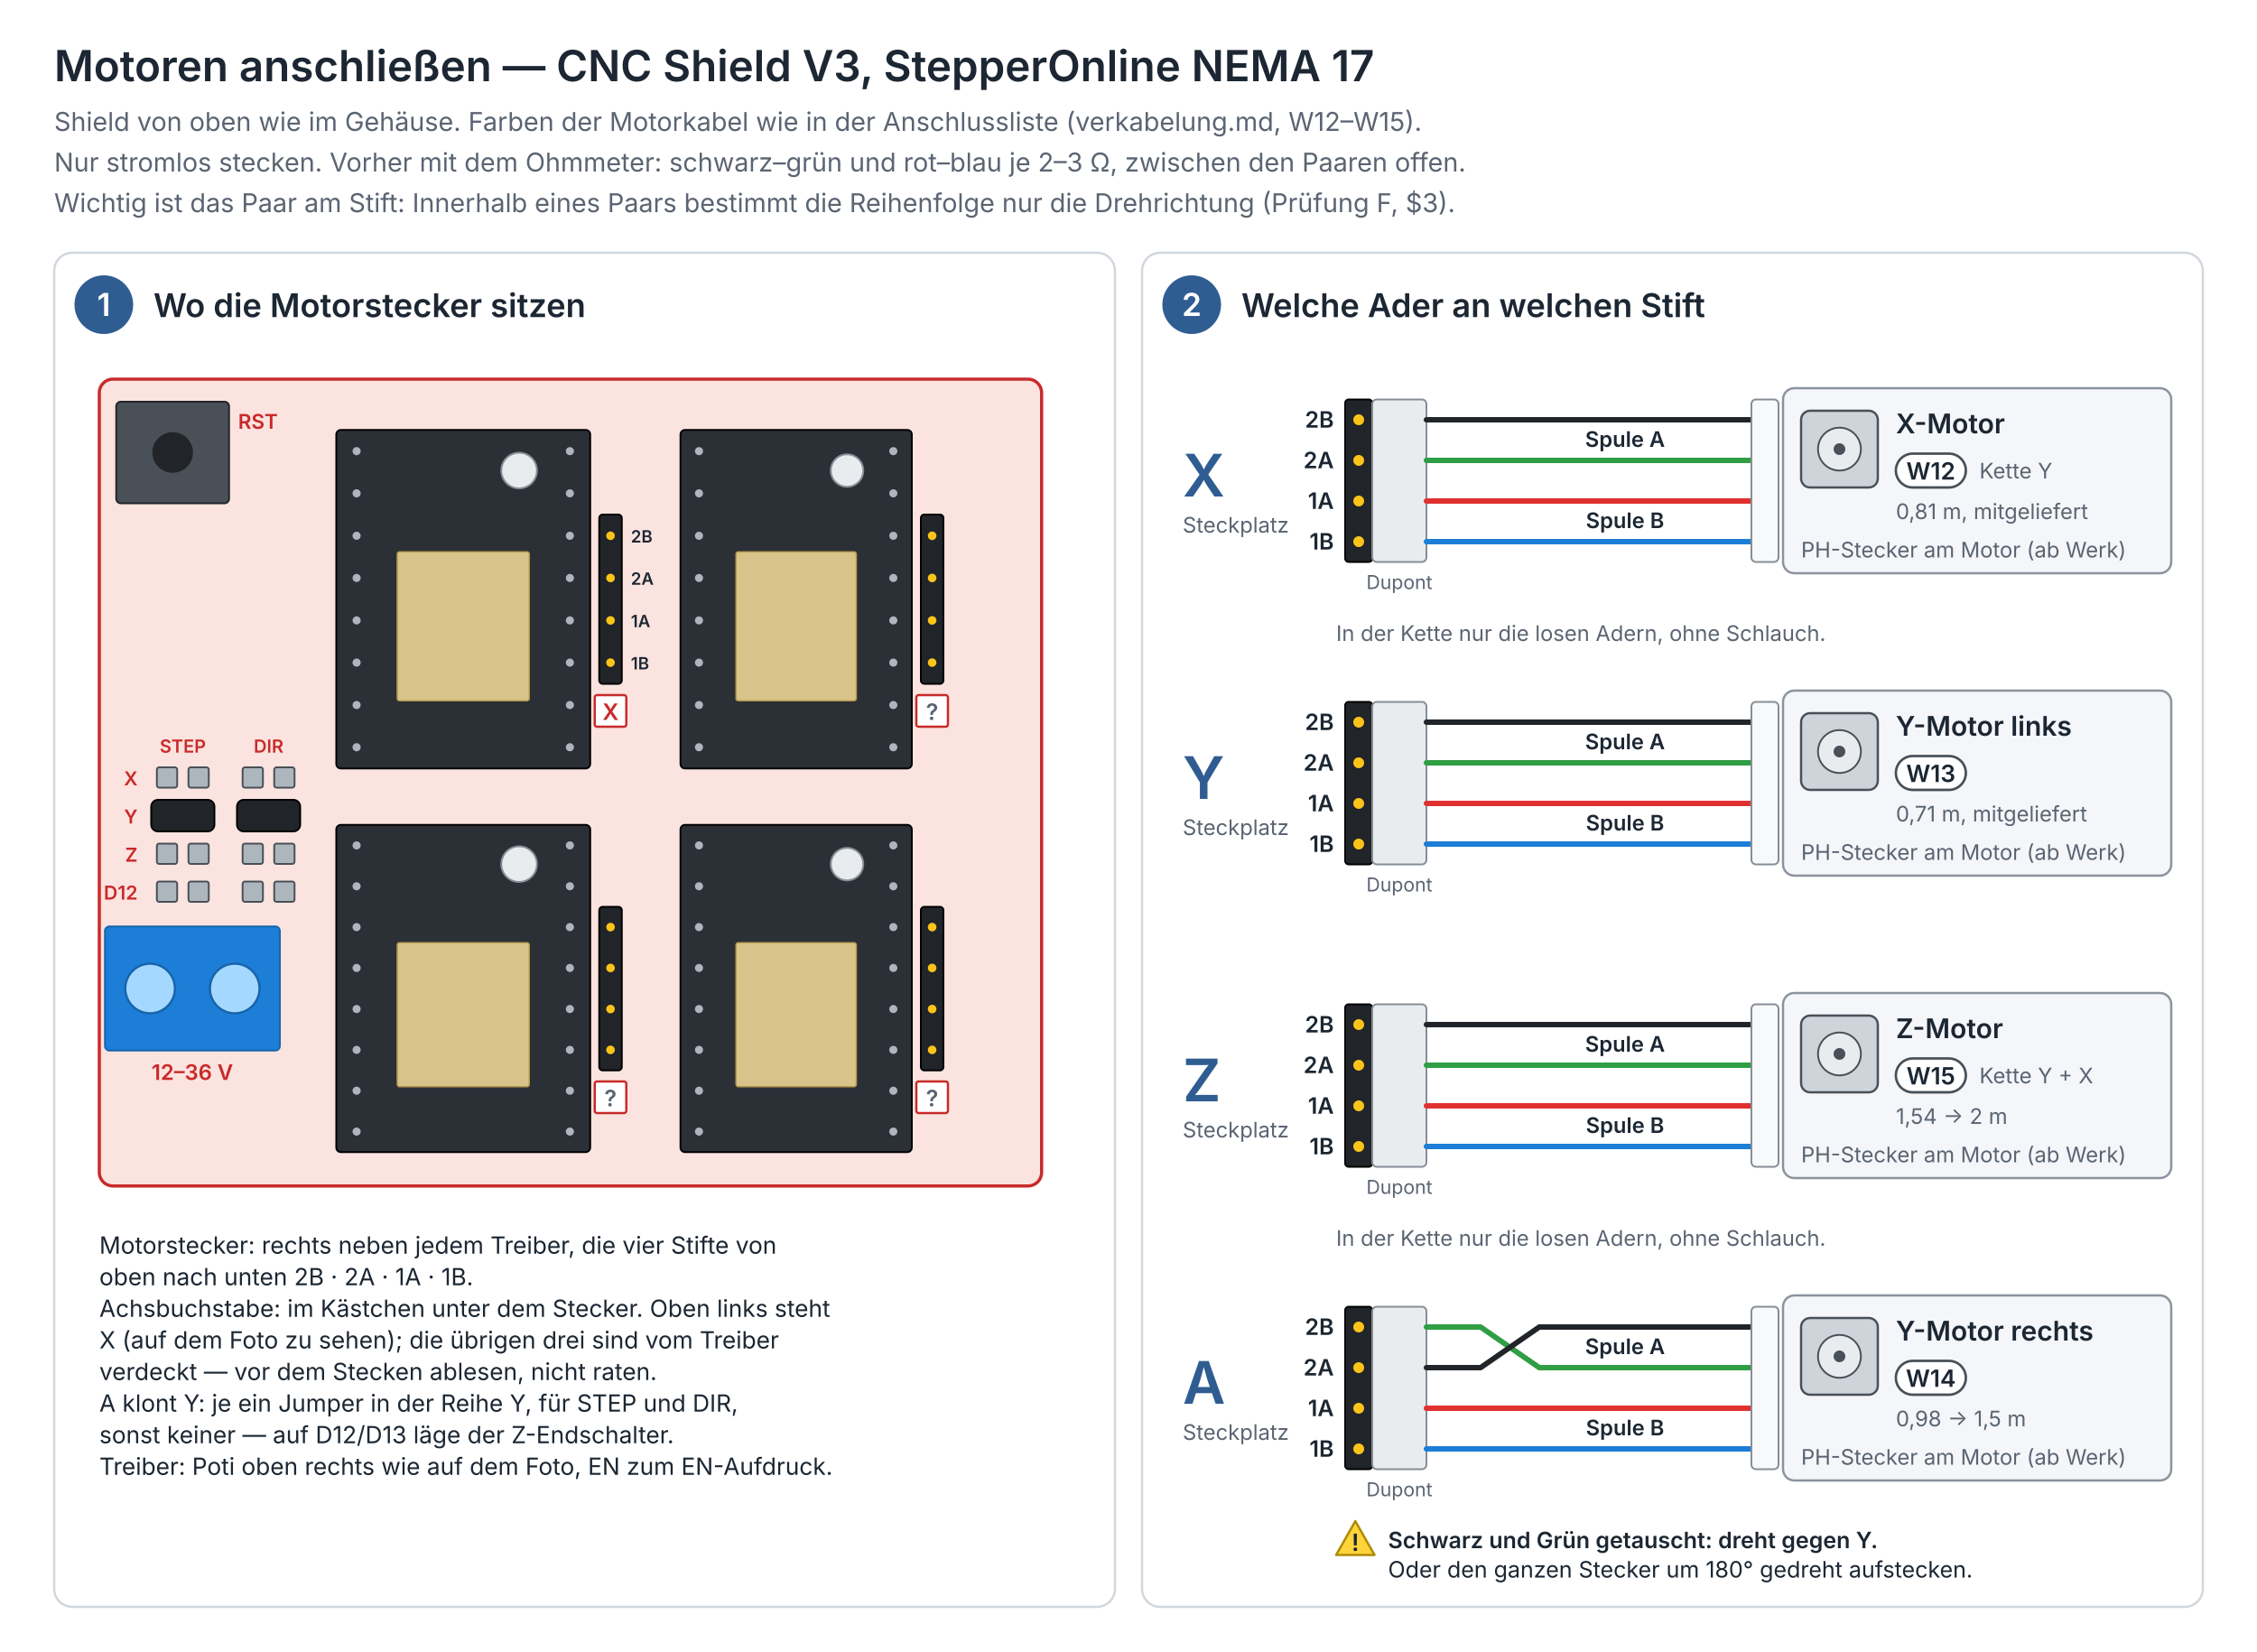
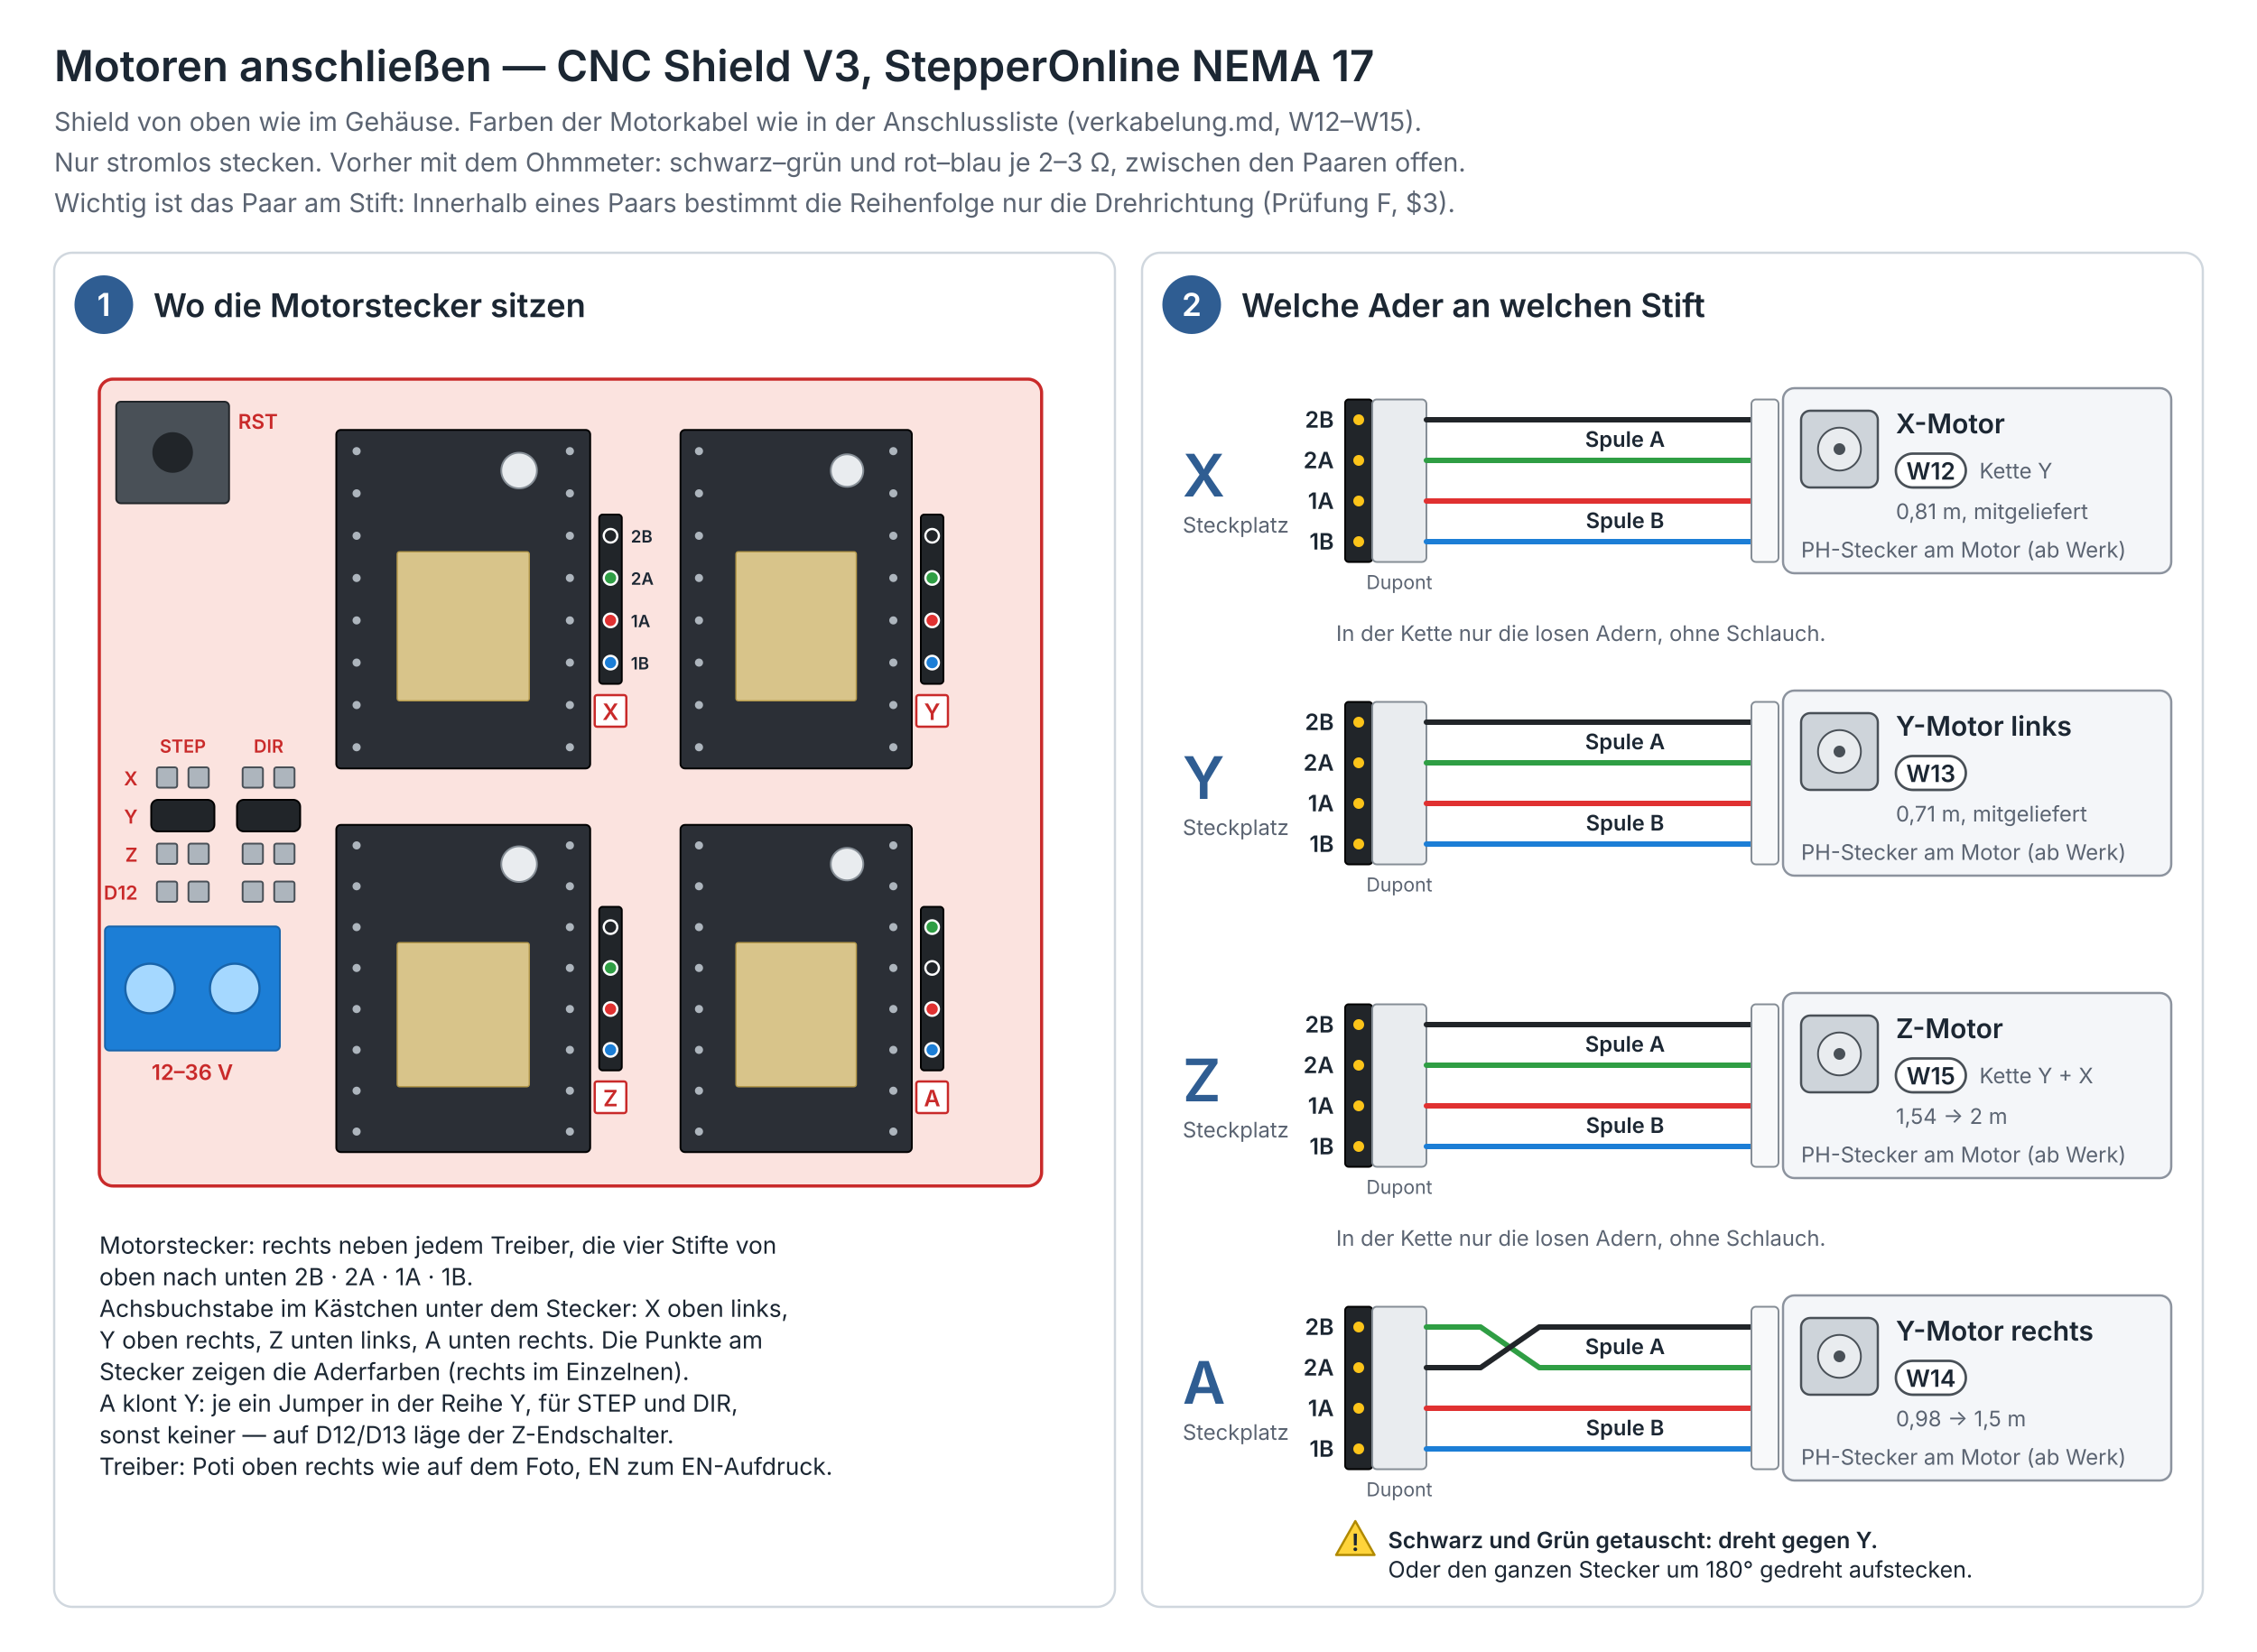
<svg xmlns="http://www.w3.org/2000/svg" width="1000" height="732" viewBox="0 0 1000 732" font-family="Inter, Helvetica, Arial, sans-serif">
  <rect width="1000" height="732" fill="#ffffff" />
  <text x="24.0" y="36.0" font-size="19" fill="#1c2733" text-anchor="start" font-weight="600">Motoren anschließen — CNC Shield V3, StepperOnline NEMA 17</text>
  <text x="24.0" y="58.0" font-size="11.5" fill="#5b6472" text-anchor="start">Shield von oben wie im Gehäuse. Farben der Motorkabel wie in der Anschlussliste (verkabelung.md, W12–W15).</text>
  <text x="24.0" y="76.0" font-size="11.5" fill="#5b6472" text-anchor="start">Nur stromlos stecken. Vorher mit dem Ohmmeter: schwarz–grün und rot–blau je 2–3 Ω, zwischen den Paaren offen.</text>
  <text x="24.0" y="94.0" font-size="11.5" fill="#5b6472" text-anchor="start">Wichtig ist das Paar am Stift: Innerhalb eines Paars bestimmt die Reihenfolge nur die Drehrichtung (Prüfung F, $3).</text>
  <g transform="translate(24.0,112.0)">
    <rect x="0.0" y="0.0" width="470.0" height="600.0" rx="8" fill="#ffffff" stroke="#d0d7de" stroke-width="1.0" />
    <circle cx="22.0" cy="23.0" r="13.0" fill="#2f5d92" stroke="none" stroke-width="1.0" />
    <text x="22.0" y="28.0" font-size="14" fill="#ffffff" text-anchor="middle" font-weight="600">1</text>
    <text x="44.0" y="28.5" font-size="14.5" fill="#1c2733" text-anchor="start" font-weight="600">Wo die Motorstecker sitzen</text>
    <rect x="20.0" y="56.0" width="417.5" height="357.5" rx="6" fill="#fbe3df" stroke="#c92a2a" stroke-width="1.4" />
    <rect x="27.5" y="66.0" width="50.0" height="45.0" rx="2" fill="#495057" stroke="#212529" stroke-width="0.8" />
    <circle cx="52.5" cy="88.5" r="9.0" fill="#212529" stroke="none" stroke-width="1.0" />
    <text x="81.5" y="78.0" font-size="9" fill="#c92a2a" text-anchor="start" font-weight="600">RST</text>
    <rect x="22.5" y="298.5" width="77.5" height="55.0" rx="2" fill="#1c7ed6" stroke="#1864ab" stroke-width="0.8" />
    <circle cx="42.5" cy="326.0" r="11.0" fill="#a5d8ff" stroke="#1864ab" stroke-width="1.0" />
    <circle cx="80.0" cy="326.0" r="11.0" fill="#a5d8ff" stroke="#1864ab" stroke-width="1.0" />
    <text x="61.2" y="366.5" font-size="9.5" fill="#c92a2a" text-anchor="middle" font-weight="600">12–36 V</text>
    <text x="37.0" y="236.0" font-size="8.5" fill="#c92a2a" text-anchor="end" font-weight="600">X</text>
    <rect x="45.5" y="228.0" width="9.0" height="9.0" rx="1" fill="#adb5bd" stroke="#495057" stroke-width="0.8" />
    <rect x="59.5" y="228.0" width="9.0" height="9.0" rx="1" fill="#adb5bd" stroke="#495057" stroke-width="0.8" />
    <rect x="83.5" y="228.0" width="9.0" height="9.0" rx="1" fill="#adb5bd" stroke="#495057" stroke-width="0.8" />
    <rect x="97.5" y="228.0" width="9.0" height="9.0" rx="1" fill="#adb5bd" stroke="#495057" stroke-width="0.8" />
    <text x="37.0" y="252.9" font-size="8.5" fill="#c92a2a" text-anchor="end" font-weight="600">Y</text>
    <rect x="45.5" y="244.9" width="9.0" height="9.0" rx="1" fill="#adb5bd" stroke="#495057" stroke-width="0.8" />
    <rect x="59.5" y="244.9" width="9.0" height="9.0" rx="1" fill="#adb5bd" stroke="#495057" stroke-width="0.8" />
    <rect x="43.0" y="242.4" width="28.0" height="14.0" rx="3" fill="#212529" stroke="#000000" stroke-width="0.8" />
    <rect x="83.5" y="244.9" width="9.0" height="9.0" rx="1" fill="#adb5bd" stroke="#495057" stroke-width="0.8" />
    <rect x="97.5" y="244.9" width="9.0" height="9.0" rx="1" fill="#adb5bd" stroke="#495057" stroke-width="0.8" />
    <rect x="81.0" y="242.4" width="28.0" height="14.0" rx="3" fill="#212529" stroke="#000000" stroke-width="0.8" />
    <text x="37.0" y="269.8" font-size="8.5" fill="#c92a2a" text-anchor="end" font-weight="600">Z</text>
    <rect x="45.5" y="261.8" width="9.0" height="9.0" rx="1" fill="#adb5bd" stroke="#495057" stroke-width="0.8" />
    <rect x="59.5" y="261.8" width="9.0" height="9.0" rx="1" fill="#adb5bd" stroke="#495057" stroke-width="0.8" />
    <rect x="83.5" y="261.8" width="9.0" height="9.0" rx="1" fill="#adb5bd" stroke="#495057" stroke-width="0.8" />
    <rect x="97.5" y="261.8" width="9.0" height="9.0" rx="1" fill="#adb5bd" stroke="#495057" stroke-width="0.8" />
    <text x="37.0" y="286.6" font-size="8.5" fill="#c92a2a" text-anchor="end" font-weight="600">D12</text>
    <rect x="45.5" y="278.6" width="9.0" height="9.0" rx="1" fill="#adb5bd" stroke="#495057" stroke-width="0.8" />
    <rect x="59.5" y="278.6" width="9.0" height="9.0" rx="1" fill="#adb5bd" stroke="#495057" stroke-width="0.8" />
    <rect x="83.5" y="278.6" width="9.0" height="9.0" rx="1" fill="#adb5bd" stroke="#495057" stroke-width="0.8" />
    <rect x="97.5" y="278.6" width="9.0" height="9.0" rx="1" fill="#adb5bd" stroke="#495057" stroke-width="0.8" />
    <text x="57.0" y="221.5" font-size="8" fill="#c92a2a" text-anchor="middle" font-weight="600">STEP</text>
    <text x="95.0" y="221.5" font-size="8" fill="#c92a2a" text-anchor="middle" font-weight="600">DIR</text>
    <rect x="125.0" y="78.5" width="112.5" height="150.0" rx="2" fill="#2b2f36" stroke="#000000" stroke-width="0.8" />
    <rect x="152.0" y="132.5" width="58.5" height="66.0" rx="1" fill="#d8c48a" stroke="#b59a4c" stroke-width="0.6" />
    <circle cx="206.0" cy="96.5" r="7.9" fill="#e9ecef" stroke="#868e96" stroke-width="0.8" />
    <circle cx="134.0" cy="87.9" r="1.8" fill="#adb5bd" stroke="none" stroke-width="1.0" />
    <circle cx="228.5" cy="87.9" r="1.8" fill="#adb5bd" stroke="none" stroke-width="1.0" />
    <circle cx="134.0" cy="106.6" r="1.8" fill="#adb5bd" stroke="none" stroke-width="1.0" />
    <circle cx="228.5" cy="106.6" r="1.8" fill="#adb5bd" stroke="none" stroke-width="1.0" />
    <circle cx="134.0" cy="125.4" r="1.8" fill="#adb5bd" stroke="none" stroke-width="1.0" />
    <circle cx="228.5" cy="125.4" r="1.8" fill="#adb5bd" stroke="none" stroke-width="1.0" />
    <circle cx="134.0" cy="144.1" r="1.8" fill="#adb5bd" stroke="none" stroke-width="1.0" />
    <circle cx="228.5" cy="144.1" r="1.8" fill="#adb5bd" stroke="none" stroke-width="1.0" />
    <circle cx="134.0" cy="162.9" r="1.8" fill="#adb5bd" stroke="none" stroke-width="1.0" />
    <circle cx="228.5" cy="162.9" r="1.8" fill="#adb5bd" stroke="none" stroke-width="1.0" />
    <circle cx="134.0" cy="181.6" r="1.8" fill="#adb5bd" stroke="none" stroke-width="1.0" />
    <circle cx="228.5" cy="181.6" r="1.8" fill="#adb5bd" stroke="none" stroke-width="1.0" />
    <circle cx="134.0" cy="200.4" r="1.8" fill="#adb5bd" stroke="none" stroke-width="1.0" />
    <circle cx="228.5" cy="200.4" r="1.8" fill="#adb5bd" stroke="none" stroke-width="1.0" />
    <circle cx="134.0" cy="219.1" r="1.8" fill="#adb5bd" stroke="none" stroke-width="1.0" />
    <circle cx="228.5" cy="219.1" r="1.8" fill="#adb5bd" stroke="none" stroke-width="1.0" />
    <rect x="241.5" y="116.0" width="10.0" height="75.0" rx="1.5" fill="#212529" stroke="#000000" stroke-width="0.8" />
-     <circle cx="246.5" cy="125.4" r="1.9" fill="#fcc419" stroke="none" stroke-width="1.0" />
-     <circle cx="246.5" cy="144.1" r="1.9" fill="#fcc419" stroke="none" stroke-width="1.0" />
-     <circle cx="246.5" cy="162.9" r="1.9" fill="#fcc419" stroke="none" stroke-width="1.0" />
-     <circle cx="246.5" cy="181.6" r="1.9" fill="#fcc419" stroke="none" stroke-width="1.0" />
+     <circle cx="246.5" cy="125.4" r="3.0" fill="#212529" stroke="#ffffff" stroke-width="1.0" />
+     <circle cx="246.5" cy="144.1" r="3.0" fill="#2f9e44" stroke="#ffffff" stroke-width="1.0" />
+     <circle cx="246.5" cy="162.9" r="3.0" fill="#e03131" stroke="#ffffff" stroke-width="1.0" />
+     <circle cx="246.5" cy="181.6" r="3.0" fill="#1c7ed6" stroke="#ffffff" stroke-width="1.0" />
    <rect x="239.5" y="196.0" width="14.0" height="14.0" rx="1" fill="#ffffff" stroke="#c92a2a" stroke-width="1.0" />
    <text x="246.5" y="207.0" font-size="10" fill="#c92a2a" text-anchor="middle" font-weight="600">X</text>
    <text x="255.5" y="128.4" font-size="7.5" fill="#1c2733" text-anchor="start" font-weight="600">2B</text>
    <text x="255.5" y="147.1" font-size="7.5" fill="#1c2733" text-anchor="start" font-weight="600">2A</text>
    <text x="255.5" y="165.9" font-size="7.5" fill="#1c2733" text-anchor="start" font-weight="600">1A</text>
    <text x="255.5" y="184.6" font-size="7.5" fill="#1c2733" text-anchor="start" font-weight="600">1B</text>
    <rect x="277.5" y="78.5" width="102.5" height="150.0" rx="2" fill="#2b2f36" stroke="#000000" stroke-width="0.8" />
    <rect x="302.1" y="132.5" width="53.3" height="66.0" rx="1" fill="#d8c48a" stroke="#b59a4c" stroke-width="0.6" />
    <circle cx="351.3" cy="96.5" r="7.2" fill="#e9ecef" stroke="#868e96" stroke-width="0.8" />
    <circle cx="285.7" cy="87.9" r="1.8" fill="#adb5bd" stroke="none" stroke-width="1.0" />
    <circle cx="371.8" cy="87.9" r="1.8" fill="#adb5bd" stroke="none" stroke-width="1.0" />
    <circle cx="285.7" cy="106.6" r="1.8" fill="#adb5bd" stroke="none" stroke-width="1.0" />
    <circle cx="371.8" cy="106.6" r="1.8" fill="#adb5bd" stroke="none" stroke-width="1.0" />
    <circle cx="285.7" cy="125.4" r="1.8" fill="#adb5bd" stroke="none" stroke-width="1.0" />
    <circle cx="371.8" cy="125.4" r="1.8" fill="#adb5bd" stroke="none" stroke-width="1.0" />
    <circle cx="285.7" cy="144.1" r="1.8" fill="#adb5bd" stroke="none" stroke-width="1.0" />
    <circle cx="371.8" cy="144.1" r="1.8" fill="#adb5bd" stroke="none" stroke-width="1.0" />
    <circle cx="285.7" cy="162.9" r="1.8" fill="#adb5bd" stroke="none" stroke-width="1.0" />
    <circle cx="371.8" cy="162.9" r="1.8" fill="#adb5bd" stroke="none" stroke-width="1.0" />
    <circle cx="285.7" cy="181.6" r="1.8" fill="#adb5bd" stroke="none" stroke-width="1.0" />
    <circle cx="371.8" cy="181.6" r="1.8" fill="#adb5bd" stroke="none" stroke-width="1.0" />
    <circle cx="285.7" cy="200.4" r="1.8" fill="#adb5bd" stroke="none" stroke-width="1.0" />
    <circle cx="371.8" cy="200.4" r="1.8" fill="#adb5bd" stroke="none" stroke-width="1.0" />
    <circle cx="285.7" cy="219.1" r="1.8" fill="#adb5bd" stroke="none" stroke-width="1.0" />
    <circle cx="371.8" cy="219.1" r="1.8" fill="#adb5bd" stroke="none" stroke-width="1.0" />
    <rect x="384.0" y="116.0" width="10.0" height="75.0" rx="1.5" fill="#212529" stroke="#000000" stroke-width="0.8" />
-     <circle cx="389.0" cy="125.4" r="1.9" fill="#fcc419" stroke="none" stroke-width="1.0" />
-     <circle cx="389.0" cy="144.1" r="1.9" fill="#fcc419" stroke="none" stroke-width="1.0" />
-     <circle cx="389.0" cy="162.9" r="1.9" fill="#fcc419" stroke="none" stroke-width="1.0" />
-     <circle cx="389.0" cy="181.6" r="1.9" fill="#fcc419" stroke="none" stroke-width="1.0" />
+     <circle cx="389.0" cy="125.4" r="3.0" fill="#212529" stroke="#ffffff" stroke-width="1.0" />
+     <circle cx="389.0" cy="144.1" r="3.0" fill="#2f9e44" stroke="#ffffff" stroke-width="1.0" />
+     <circle cx="389.0" cy="162.9" r="3.0" fill="#e03131" stroke="#ffffff" stroke-width="1.0" />
+     <circle cx="389.0" cy="181.6" r="3.0" fill="#1c7ed6" stroke="#ffffff" stroke-width="1.0" />
    <rect x="382.0" y="196.0" width="14.0" height="14.0" rx="1" fill="#ffffff" stroke="#c92a2a" stroke-width="1.0" />
-     <text x="389.0" y="207.0" font-size="10" fill="#5b6472" text-anchor="middle" font-weight="600">?</text>
+     <text x="389.0" y="207.0" font-size="10" fill="#c92a2a" text-anchor="middle" font-weight="600">Y</text>
    <rect x="125.0" y="253.5" width="112.5" height="145.0" rx="2" fill="#2b2f36" stroke="#000000" stroke-width="0.8" />
    <rect x="152.0" y="305.7" width="58.5" height="63.8" rx="1" fill="#d8c48a" stroke="#b59a4c" stroke-width="0.6" />
    <circle cx="206.0" cy="270.9" r="7.9" fill="#e9ecef" stroke="#868e96" stroke-width="0.8" />
    <circle cx="134.0" cy="262.6" r="1.8" fill="#adb5bd" stroke="none" stroke-width="1.0" />
    <circle cx="228.5" cy="262.6" r="1.8" fill="#adb5bd" stroke="none" stroke-width="1.0" />
    <circle cx="134.0" cy="280.7" r="1.8" fill="#adb5bd" stroke="none" stroke-width="1.0" />
    <circle cx="228.5" cy="280.7" r="1.8" fill="#adb5bd" stroke="none" stroke-width="1.0" />
    <circle cx="134.0" cy="298.8" r="1.8" fill="#adb5bd" stroke="none" stroke-width="1.0" />
    <circle cx="228.5" cy="298.8" r="1.8" fill="#adb5bd" stroke="none" stroke-width="1.0" />
    <circle cx="134.0" cy="316.9" r="1.8" fill="#adb5bd" stroke="none" stroke-width="1.0" />
    <circle cx="228.5" cy="316.9" r="1.8" fill="#adb5bd" stroke="none" stroke-width="1.0" />
    <circle cx="134.0" cy="335.1" r="1.8" fill="#adb5bd" stroke="none" stroke-width="1.0" />
    <circle cx="228.5" cy="335.1" r="1.8" fill="#adb5bd" stroke="none" stroke-width="1.0" />
    <circle cx="134.0" cy="353.2" r="1.8" fill="#adb5bd" stroke="none" stroke-width="1.0" />
    <circle cx="228.5" cy="353.2" r="1.8" fill="#adb5bd" stroke="none" stroke-width="1.0" />
    <circle cx="134.0" cy="371.3" r="1.8" fill="#adb5bd" stroke="none" stroke-width="1.0" />
    <circle cx="228.5" cy="371.3" r="1.8" fill="#adb5bd" stroke="none" stroke-width="1.0" />
    <circle cx="134.0" cy="389.4" r="1.8" fill="#adb5bd" stroke="none" stroke-width="1.0" />
    <circle cx="228.5" cy="389.4" r="1.8" fill="#adb5bd" stroke="none" stroke-width="1.0" />
    <rect x="241.5" y="289.8" width="10.0" height="72.5" rx="1.5" fill="#212529" stroke="#000000" stroke-width="0.8" />
-     <circle cx="246.5" cy="298.8" r="1.9" fill="#fcc419" stroke="none" stroke-width="1.0" />
-     <circle cx="246.5" cy="316.9" r="1.9" fill="#fcc419" stroke="none" stroke-width="1.0" />
-     <circle cx="246.5" cy="335.1" r="1.9" fill="#fcc419" stroke="none" stroke-width="1.0" />
-     <circle cx="246.5" cy="353.2" r="1.9" fill="#fcc419" stroke="none" stroke-width="1.0" />
+     <circle cx="246.5" cy="298.8" r="3.0" fill="#212529" stroke="#ffffff" stroke-width="1.0" />
+     <circle cx="246.5" cy="316.9" r="3.0" fill="#2f9e44" stroke="#ffffff" stroke-width="1.0" />
+     <circle cx="246.5" cy="335.1" r="3.0" fill="#e03131" stroke="#ffffff" stroke-width="1.0" />
+     <circle cx="246.5" cy="353.2" r="3.0" fill="#1c7ed6" stroke="#ffffff" stroke-width="1.0" />
    <rect x="239.5" y="367.2" width="14.0" height="14.0" rx="1" fill="#ffffff" stroke="#c92a2a" stroke-width="1.0" />
-     <text x="246.5" y="378.2" font-size="10" fill="#5b6472" text-anchor="middle" font-weight="600">?</text>
+     <text x="246.5" y="378.2" font-size="10" fill="#c92a2a" text-anchor="middle" font-weight="600">Z</text>
    <rect x="277.5" y="253.5" width="102.5" height="145.0" rx="2" fill="#2b2f36" stroke="#000000" stroke-width="0.8" />
    <rect x="302.1" y="305.7" width="53.3" height="63.8" rx="1" fill="#d8c48a" stroke="#b59a4c" stroke-width="0.6" />
    <circle cx="351.3" cy="270.9" r="7.2" fill="#e9ecef" stroke="#868e96" stroke-width="0.8" />
    <circle cx="285.7" cy="262.6" r="1.8" fill="#adb5bd" stroke="none" stroke-width="1.0" />
    <circle cx="371.8" cy="262.6" r="1.8" fill="#adb5bd" stroke="none" stroke-width="1.0" />
    <circle cx="285.7" cy="280.7" r="1.8" fill="#adb5bd" stroke="none" stroke-width="1.0" />
    <circle cx="371.8" cy="280.7" r="1.8" fill="#adb5bd" stroke="none" stroke-width="1.0" />
    <circle cx="285.7" cy="298.8" r="1.8" fill="#adb5bd" stroke="none" stroke-width="1.0" />
    <circle cx="371.8" cy="298.8" r="1.8" fill="#adb5bd" stroke="none" stroke-width="1.0" />
    <circle cx="285.7" cy="316.9" r="1.8" fill="#adb5bd" stroke="none" stroke-width="1.0" />
    <circle cx="371.8" cy="316.9" r="1.8" fill="#adb5bd" stroke="none" stroke-width="1.0" />
    <circle cx="285.7" cy="335.1" r="1.8" fill="#adb5bd" stroke="none" stroke-width="1.0" />
    <circle cx="371.8" cy="335.1" r="1.8" fill="#adb5bd" stroke="none" stroke-width="1.0" />
    <circle cx="285.7" cy="353.2" r="1.8" fill="#adb5bd" stroke="none" stroke-width="1.0" />
    <circle cx="371.8" cy="353.2" r="1.8" fill="#adb5bd" stroke="none" stroke-width="1.0" />
    <circle cx="285.7" cy="371.3" r="1.8" fill="#adb5bd" stroke="none" stroke-width="1.0" />
    <circle cx="371.8" cy="371.3" r="1.8" fill="#adb5bd" stroke="none" stroke-width="1.0" />
    <circle cx="285.7" cy="389.4" r="1.8" fill="#adb5bd" stroke="none" stroke-width="1.0" />
    <circle cx="371.8" cy="389.4" r="1.8" fill="#adb5bd" stroke="none" stroke-width="1.0" />
    <rect x="384.0" y="289.8" width="10.0" height="72.5" rx="1.5" fill="#212529" stroke="#000000" stroke-width="0.8" />
-     <circle cx="389.0" cy="298.8" r="1.9" fill="#fcc419" stroke="none" stroke-width="1.0" />
-     <circle cx="389.0" cy="316.9" r="1.9" fill="#fcc419" stroke="none" stroke-width="1.0" />
-     <circle cx="389.0" cy="335.1" r="1.9" fill="#fcc419" stroke="none" stroke-width="1.0" />
-     <circle cx="389.0" cy="353.2" r="1.9" fill="#fcc419" stroke="none" stroke-width="1.0" />
+     <circle cx="389.0" cy="298.8" r="3.0" fill="#2f9e44" stroke="#ffffff" stroke-width="1.0" />
+     <circle cx="389.0" cy="316.9" r="3.0" fill="#212529" stroke="#ffffff" stroke-width="1.0" />
+     <circle cx="389.0" cy="335.1" r="3.0" fill="#e03131" stroke="#ffffff" stroke-width="1.0" />
+     <circle cx="389.0" cy="353.2" r="3.0" fill="#1c7ed6" stroke="#ffffff" stroke-width="1.0" />
    <rect x="382.0" y="367.2" width="14.0" height="14.0" rx="1" fill="#ffffff" stroke="#c92a2a" stroke-width="1.0" />
-     <text x="389.0" y="378.2" font-size="10" fill="#5b6472" text-anchor="middle" font-weight="600">?</text>
+     <text x="389.0" y="378.2" font-size="10" fill="#c92a2a" text-anchor="middle" font-weight="600">A</text>
    <text x="20.0" y="443.5" font-size="10.5" fill="#1c2733" text-anchor="start">Motorstecker: rechts neben jedem Treiber, die vier Stifte von</text>
    <text x="20.0" y="457.5" font-size="10.5" fill="#1c2733" text-anchor="start">oben nach unten 2B · 2A · 1A · 1B.</text>
-     <text x="20.0" y="471.5" font-size="10.5" fill="#1c2733" text-anchor="start">Achsbuchstabe: im Kästchen unter dem Stecker. Oben links steht</text>
-     <text x="20.0" y="485.5" font-size="10.5" fill="#1c2733" text-anchor="start">X (auf dem Foto zu sehen); die übrigen drei sind vom Treiber</text>
-     <text x="20.0" y="499.5" font-size="10.5" fill="#1c2733" text-anchor="start">verdeckt — vor dem Stecken ablesen, nicht raten.</text>
+     <text x="20.0" y="471.5" font-size="10.5" fill="#1c2733" text-anchor="start">Achsbuchstabe im Kästchen unter dem Stecker: X oben links,</text>
+     <text x="20.0" y="485.5" font-size="10.5" fill="#1c2733" text-anchor="start">Y oben rechts, Z unten links, A unten rechts. Die Punkte am</text>
+     <text x="20.0" y="499.5" font-size="10.5" fill="#1c2733" text-anchor="start">Stecker zeigen die Aderfarben (rechts im Einzelnen).</text>
    <text x="20.0" y="513.5" font-size="10.5" fill="#1c2733" text-anchor="start">A klont Y: je ein Jumper in der Reihe Y, für STEP und DIR,</text>
    <text x="20.0" y="527.5" font-size="10.5" fill="#1c2733" text-anchor="start">sonst keiner — auf D12/D13 läge der Z-Endschalter.</text>
    <text x="20.0" y="541.5" font-size="10.5" fill="#1c2733" text-anchor="start">Treiber: Poti oben rechts wie auf dem Foto, EN zum EN-Aufdruck.</text>
  </g>
  <g transform="translate(506.0,112.0)">
    <rect x="0.0" y="0.0" width="470.0" height="600.0" rx="8" fill="#ffffff" stroke="#d0d7de" stroke-width="1.0" />
    <circle cx="22.0" cy="23.0" r="13.0" fill="#2f5d92" stroke="none" stroke-width="1.0" />
    <text x="22.0" y="28.0" font-size="14" fill="#ffffff" text-anchor="middle" font-weight="600">2</text>
    <text x="44.0" y="28.5" font-size="14.5" fill="#1c2733" text-anchor="start" font-weight="600">Welche Ader an welchen Stift</text>
    <text x="18.0" y="108.0" font-size="26" fill="#2f5d92" text-anchor="start" font-weight="600">X</text>
    <text x="18.0" y="124.0" font-size="9.5" fill="#5b6472" text-anchor="start">Steckplatz</text>
    <rect x="90.0" y="65.0" width="12.0" height="72.0" rx="1.5" fill="#212529" stroke="#000000" stroke-width="0.8" />
    <rect x="102.0" y="65.0" width="24.0" height="72.0" rx="2" fill="#e9ecef" stroke="#868e96" stroke-width="0.8" />
    <text x="114.0" y="149.0" font-size="8.5" fill="#5b6472" text-anchor="middle">Dupont</text>
    <text x="85.0" y="77.5" font-size="10" fill="#1c2733" text-anchor="end" font-weight="600">2B</text>
    <text x="85.0" y="95.5" font-size="10" fill="#1c2733" text-anchor="end" font-weight="600">2A</text>
    <text x="85.0" y="113.5" font-size="10" fill="#1c2733" text-anchor="end" font-weight="600">1A</text>
    <text x="85.0" y="131.5" font-size="10" fill="#1c2733" text-anchor="end" font-weight="600">1B</text>
    <polyline points="126.0,74.0 270.0,74.0" fill="none" stroke="#212529" stroke-width="2.4" stroke-linejoin="round" stroke-linecap="round" />
    <polyline points="126.0,92.0 270.0,92.0" fill="none" stroke="#2f9e44" stroke-width="2.4" stroke-linejoin="round" stroke-linecap="round" />
    <polyline points="126.0,110.0 270.0,110.0" fill="none" stroke="#e03131" stroke-width="2.4" stroke-linejoin="round" stroke-linecap="round" />
    <polyline points="126.0,128.0 270.0,128.0" fill="none" stroke="#1c7ed6" stroke-width="2.4" stroke-linejoin="round" stroke-linecap="round" />
    <circle cx="96.0" cy="74.0" r="2.4" fill="#fcc419" stroke="none" stroke-width="1.0" />
    <circle cx="96.0" cy="92.0" r="2.4" fill="#fcc419" stroke="none" stroke-width="1.0" />
    <circle cx="96.0" cy="110.0" r="2.4" fill="#fcc419" stroke="none" stroke-width="1.0" />
    <circle cx="96.0" cy="128.0" r="2.4" fill="#fcc419" stroke="none" stroke-width="1.0" />
    <text x="214.0" y="86.0" font-size="9.5" fill="#1c2733" text-anchor="middle" font-weight="600" stroke="#ffffff" stroke-width="3" stroke-linejoin="round" paint-order="stroke">Spule A</text>
    <text x="214.0" y="122.0" font-size="9.5" fill="#1c2733" text-anchor="middle" font-weight="600" stroke="#ffffff" stroke-width="3" stroke-linejoin="round" paint-order="stroke">Spule B</text>
    <rect x="270.0" y="65.0" width="12.0" height="72.0" rx="2" fill="#f8f9fa" stroke="#868e96" stroke-width="0.8" />
    <rect x="284.0" y="60.0" width="172.0" height="82.0" rx="5" fill="#f4f6f9" stroke="#8c939e" stroke-width="1.0" />
    <rect x="292.0" y="70.0" width="34.0" height="34.0" rx="4" fill="#ced4da" stroke="#495057" stroke-width="1.0" />
    <circle cx="309.0" cy="87.0" r="9.5" fill="#e9ecef" stroke="#495057" stroke-width="0.8" />
    <circle cx="309.0" cy="87.0" r="2.6" fill="#495057" stroke="none" stroke-width="1.0" />
    <text x="334.0" y="80.0" font-size="12" fill="#1c2733" text-anchor="start" font-weight="600">X-Motor</text>
    <rect x="334.0" y="89.0" width="31.0" height="15.0" rx="7.5" fill="#ffffff" stroke="#495057" stroke-width="1.1" />
    <text x="349.5" y="100.5" font-size="10.5" fill="#1c2733" text-anchor="middle" font-weight="600">W12</text>
    <text x="371.0" y="100.0" font-size="9.5" fill="#5b6472" text-anchor="start">Kette Y</text>
    <text x="334.0" y="118.0" font-size="9.5" fill="#5b6472" text-anchor="start">0,81 m, mitgeliefert</text>
    <text x="292.0" y="135.0" font-size="9.5" fill="#5b6472" text-anchor="start">PH-Stecker am Motor (ab Werk)</text>
    <text x="86.0" y="172.0" font-size="9.5" fill="#5b6472" text-anchor="start">In der Kette nur die losen Adern, ohne Schlauch.</text>
    <text x="18.0" y="242.0" font-size="26" fill="#2f5d92" text-anchor="start" font-weight="600">Y</text>
    <text x="18.0" y="258.0" font-size="9.5" fill="#5b6472" text-anchor="start">Steckplatz</text>
    <rect x="90.0" y="199.0" width="12.0" height="72.0" rx="1.5" fill="#212529" stroke="#000000" stroke-width="0.8" />
    <rect x="102.0" y="199.0" width="24.0" height="72.0" rx="2" fill="#e9ecef" stroke="#868e96" stroke-width="0.8" />
    <text x="114.0" y="283.0" font-size="8.5" fill="#5b6472" text-anchor="middle">Dupont</text>
    <text x="85.0" y="211.5" font-size="10" fill="#1c2733" text-anchor="end" font-weight="600">2B</text>
    <text x="85.0" y="229.5" font-size="10" fill="#1c2733" text-anchor="end" font-weight="600">2A</text>
    <text x="85.0" y="247.5" font-size="10" fill="#1c2733" text-anchor="end" font-weight="600">1A</text>
    <text x="85.0" y="265.5" font-size="10" fill="#1c2733" text-anchor="end" font-weight="600">1B</text>
    <polyline points="126.0,208.0 270.0,208.0" fill="none" stroke="#212529" stroke-width="2.4" stroke-linejoin="round" stroke-linecap="round" />
    <polyline points="126.0,226.0 270.0,226.0" fill="none" stroke="#2f9e44" stroke-width="2.4" stroke-linejoin="round" stroke-linecap="round" />
    <polyline points="126.0,244.0 270.0,244.0" fill="none" stroke="#e03131" stroke-width="2.4" stroke-linejoin="round" stroke-linecap="round" />
    <polyline points="126.0,262.0 270.0,262.0" fill="none" stroke="#1c7ed6" stroke-width="2.4" stroke-linejoin="round" stroke-linecap="round" />
    <circle cx="96.0" cy="208.0" r="2.4" fill="#fcc419" stroke="none" stroke-width="1.0" />
    <circle cx="96.0" cy="226.0" r="2.4" fill="#fcc419" stroke="none" stroke-width="1.0" />
    <circle cx="96.0" cy="244.0" r="2.4" fill="#fcc419" stroke="none" stroke-width="1.0" />
    <circle cx="96.0" cy="262.0" r="2.4" fill="#fcc419" stroke="none" stroke-width="1.0" />
    <text x="214.0" y="220.0" font-size="9.5" fill="#1c2733" text-anchor="middle" font-weight="600" stroke="#ffffff" stroke-width="3" stroke-linejoin="round" paint-order="stroke">Spule A</text>
    <text x="214.0" y="256.0" font-size="9.5" fill="#1c2733" text-anchor="middle" font-weight="600" stroke="#ffffff" stroke-width="3" stroke-linejoin="round" paint-order="stroke">Spule B</text>
    <rect x="270.0" y="199.0" width="12.0" height="72.0" rx="2" fill="#f8f9fa" stroke="#868e96" stroke-width="0.8" />
    <rect x="284.0" y="194.0" width="172.0" height="82.0" rx="5" fill="#f4f6f9" stroke="#8c939e" stroke-width="1.0" />
    <rect x="292.0" y="204.0" width="34.0" height="34.0" rx="4" fill="#ced4da" stroke="#495057" stroke-width="1.0" />
    <circle cx="309.0" cy="221.0" r="9.5" fill="#e9ecef" stroke="#495057" stroke-width="0.8" />
    <circle cx="309.0" cy="221.0" r="2.6" fill="#495057" stroke="none" stroke-width="1.0" />
    <text x="334.0" y="214.0" font-size="12" fill="#1c2733" text-anchor="start" font-weight="600">Y-Motor links</text>
    <rect x="334.0" y="223.0" width="31.0" height="15.0" rx="7.5" fill="#ffffff" stroke="#495057" stroke-width="1.1" />
    <text x="349.5" y="234.5" font-size="10.5" fill="#1c2733" text-anchor="middle" font-weight="600">W13</text>
    <text x="334.0" y="252.0" font-size="9.5" fill="#5b6472" text-anchor="start">0,71 m, mitgeliefert</text>
    <text x="292.0" y="269.0" font-size="9.5" fill="#5b6472" text-anchor="start">PH-Stecker am Motor (ab Werk)</text>
    <text x="18.0" y="376.0" font-size="26" fill="#2f5d92" text-anchor="start" font-weight="600">Z</text>
    <text x="18.0" y="392.0" font-size="9.5" fill="#5b6472" text-anchor="start">Steckplatz</text>
    <rect x="90.0" y="333.0" width="12.0" height="72.0" rx="1.5" fill="#212529" stroke="#000000" stroke-width="0.8" />
    <rect x="102.0" y="333.0" width="24.0" height="72.0" rx="2" fill="#e9ecef" stroke="#868e96" stroke-width="0.8" />
    <text x="114.0" y="417.0" font-size="8.5" fill="#5b6472" text-anchor="middle">Dupont</text>
    <text x="85.0" y="345.5" font-size="10" fill="#1c2733" text-anchor="end" font-weight="600">2B</text>
    <text x="85.0" y="363.5" font-size="10" fill="#1c2733" text-anchor="end" font-weight="600">2A</text>
    <text x="85.0" y="381.5" font-size="10" fill="#1c2733" text-anchor="end" font-weight="600">1A</text>
    <text x="85.0" y="399.5" font-size="10" fill="#1c2733" text-anchor="end" font-weight="600">1B</text>
    <polyline points="126.0,342.0 270.0,342.0" fill="none" stroke="#212529" stroke-width="2.4" stroke-linejoin="round" stroke-linecap="round" />
    <polyline points="126.0,360.0 270.0,360.0" fill="none" stroke="#2f9e44" stroke-width="2.4" stroke-linejoin="round" stroke-linecap="round" />
    <polyline points="126.0,378.0 270.0,378.0" fill="none" stroke="#e03131" stroke-width="2.4" stroke-linejoin="round" stroke-linecap="round" />
    <polyline points="126.0,396.0 270.0,396.0" fill="none" stroke="#1c7ed6" stroke-width="2.4" stroke-linejoin="round" stroke-linecap="round" />
    <circle cx="96.0" cy="342.0" r="2.4" fill="#fcc419" stroke="none" stroke-width="1.0" />
    <circle cx="96.0" cy="360.0" r="2.4" fill="#fcc419" stroke="none" stroke-width="1.0" />
    <circle cx="96.0" cy="378.0" r="2.4" fill="#fcc419" stroke="none" stroke-width="1.0" />
    <circle cx="96.0" cy="396.0" r="2.4" fill="#fcc419" stroke="none" stroke-width="1.0" />
    <text x="214.0" y="354.0" font-size="9.5" fill="#1c2733" text-anchor="middle" font-weight="600" stroke="#ffffff" stroke-width="3" stroke-linejoin="round" paint-order="stroke">Spule A</text>
    <text x="214.0" y="390.0" font-size="9.5" fill="#1c2733" text-anchor="middle" font-weight="600" stroke="#ffffff" stroke-width="3" stroke-linejoin="round" paint-order="stroke">Spule B</text>
    <rect x="270.0" y="333.0" width="12.0" height="72.0" rx="2" fill="#f8f9fa" stroke="#868e96" stroke-width="0.8" />
    <rect x="284.0" y="328.0" width="172.0" height="82.0" rx="5" fill="#f4f6f9" stroke="#8c939e" stroke-width="1.0" />
    <rect x="292.0" y="338.0" width="34.0" height="34.0" rx="4" fill="#ced4da" stroke="#495057" stroke-width="1.0" />
    <circle cx="309.0" cy="355.0" r="9.5" fill="#e9ecef" stroke="#495057" stroke-width="0.8" />
    <circle cx="309.0" cy="355.0" r="2.6" fill="#495057" stroke="none" stroke-width="1.0" />
    <text x="334.0" y="348.0" font-size="12" fill="#1c2733" text-anchor="start" font-weight="600">Z-Motor</text>
    <rect x="334.0" y="357.0" width="31.0" height="15.0" rx="7.5" fill="#ffffff" stroke="#495057" stroke-width="1.1" />
    <text x="349.5" y="368.5" font-size="10.5" fill="#1c2733" text-anchor="middle" font-weight="600">W15</text>
    <text x="371.0" y="368.0" font-size="9.5" fill="#5b6472" text-anchor="start">Kette Y + X</text>
    <text x="334.0" y="386.0" font-size="9.5" fill="#5b6472" text-anchor="start">1,54 → 2 m</text>
    <text x="292.0" y="403.0" font-size="9.5" fill="#5b6472" text-anchor="start">PH-Stecker am Motor (ab Werk)</text>
    <text x="86.0" y="440.0" font-size="9.5" fill="#5b6472" text-anchor="start">In der Kette nur die losen Adern, ohne Schlauch.</text>
    <text x="18.0" y="510.0" font-size="26" fill="#2f5d92" text-anchor="start" font-weight="600">A</text>
    <text x="18.0" y="526.0" font-size="9.5" fill="#5b6472" text-anchor="start">Steckplatz</text>
    <rect x="90.0" y="467.0" width="12.0" height="72.0" rx="1.5" fill="#212529" stroke="#000000" stroke-width="0.8" />
    <rect x="102.0" y="467.0" width="24.0" height="72.0" rx="2" fill="#e9ecef" stroke="#868e96" stroke-width="0.8" />
    <text x="114.0" y="551.0" font-size="8.5" fill="#5b6472" text-anchor="middle">Dupont</text>
    <text x="85.0" y="479.5" font-size="10" fill="#1c2733" text-anchor="end" font-weight="600">2B</text>
    <text x="85.0" y="497.5" font-size="10" fill="#1c2733" text-anchor="end" font-weight="600">2A</text>
    <text x="85.0" y="515.5" font-size="10" fill="#1c2733" text-anchor="end" font-weight="600">1A</text>
    <text x="85.0" y="533.5" font-size="10" fill="#1c2733" text-anchor="end" font-weight="600">1B</text>
    <polyline points="126.0,476.0 150.0,476.0 176.0,494.0 270.0,494.0" fill="none" stroke="#2f9e44" stroke-width="2.4" stroke-linejoin="round" stroke-linecap="round" />
    <polyline points="126.0,494.0 150.0,494.0 176.0,476.0 270.0,476.0" fill="none" stroke="#212529" stroke-width="2.4" stroke-linejoin="round" stroke-linecap="round" />
    <polyline points="126.0,512.0 270.0,512.0" fill="none" stroke="#e03131" stroke-width="2.4" stroke-linejoin="round" stroke-linecap="round" />
    <polyline points="126.0,530.0 270.0,530.0" fill="none" stroke="#1c7ed6" stroke-width="2.4" stroke-linejoin="round" stroke-linecap="round" />
    <circle cx="96.0" cy="476.0" r="2.4" fill="#fcc419" stroke="none" stroke-width="1.0" />
    <circle cx="96.0" cy="494.0" r="2.4" fill="#fcc419" stroke="none" stroke-width="1.0" />
    <circle cx="96.0" cy="512.0" r="2.4" fill="#fcc419" stroke="none" stroke-width="1.0" />
    <circle cx="96.0" cy="530.0" r="2.4" fill="#fcc419" stroke="none" stroke-width="1.0" />
    <text x="214.0" y="488.0" font-size="9.5" fill="#1c2733" text-anchor="middle" font-weight="600" stroke="#ffffff" stroke-width="3" stroke-linejoin="round" paint-order="stroke">Spule A</text>
    <text x="214.0" y="524.0" font-size="9.5" fill="#1c2733" text-anchor="middle" font-weight="600" stroke="#ffffff" stroke-width="3" stroke-linejoin="round" paint-order="stroke">Spule B</text>
    <rect x="270.0" y="467.0" width="12.0" height="72.0" rx="2" fill="#f8f9fa" stroke="#868e96" stroke-width="0.8" />
    <rect x="284.0" y="462.0" width="172.0" height="82.0" rx="5" fill="#f4f6f9" stroke="#8c939e" stroke-width="1.0" />
    <rect x="292.0" y="472.0" width="34.0" height="34.0" rx="4" fill="#ced4da" stroke="#495057" stroke-width="1.0" />
    <circle cx="309.0" cy="489.0" r="9.5" fill="#e9ecef" stroke="#495057" stroke-width="0.8" />
    <circle cx="309.0" cy="489.0" r="2.6" fill="#495057" stroke="none" stroke-width="1.0" />
    <text x="334.0" y="482.0" font-size="12" fill="#1c2733" text-anchor="start" font-weight="600">Y-Motor rechts</text>
    <rect x="334.0" y="491.0" width="31.0" height="15.0" rx="7.5" fill="#ffffff" stroke="#495057" stroke-width="1.1" />
    <text x="349.5" y="502.5" font-size="10.5" fill="#1c2733" text-anchor="middle" font-weight="600">W14</text>
    <text x="334.0" y="520.0" font-size="9.5" fill="#5b6472" text-anchor="start">0,98 → 1,5 m</text>
    <text x="292.0" y="537.0" font-size="9.5" fill="#5b6472" text-anchor="start">PH-Stecker am Motor (ab Werk)</text>
    <polygon points="86.0,577.0 94.5,562.0 103.0,577.0" fill="#ffd43b" stroke="#b08900" stroke-width="1" stroke-linejoin="round" />
    <text x="94.5" y="575.2" font-size="10.5" fill="#1c2733" text-anchor="middle" font-weight="600">!</text>
    <text x="109.0" y="574.0" font-size="10" fill="#1c2733" text-anchor="start" font-weight="600">Schwarz und Grün getauscht: dreht gegen Y.</text>
    <text x="109.0" y="587.0" font-size="10" fill="#1c2733" text-anchor="start">Oder den ganzen Stecker um 180° gedreht aufstecken.</text>
  </g>
</svg>
